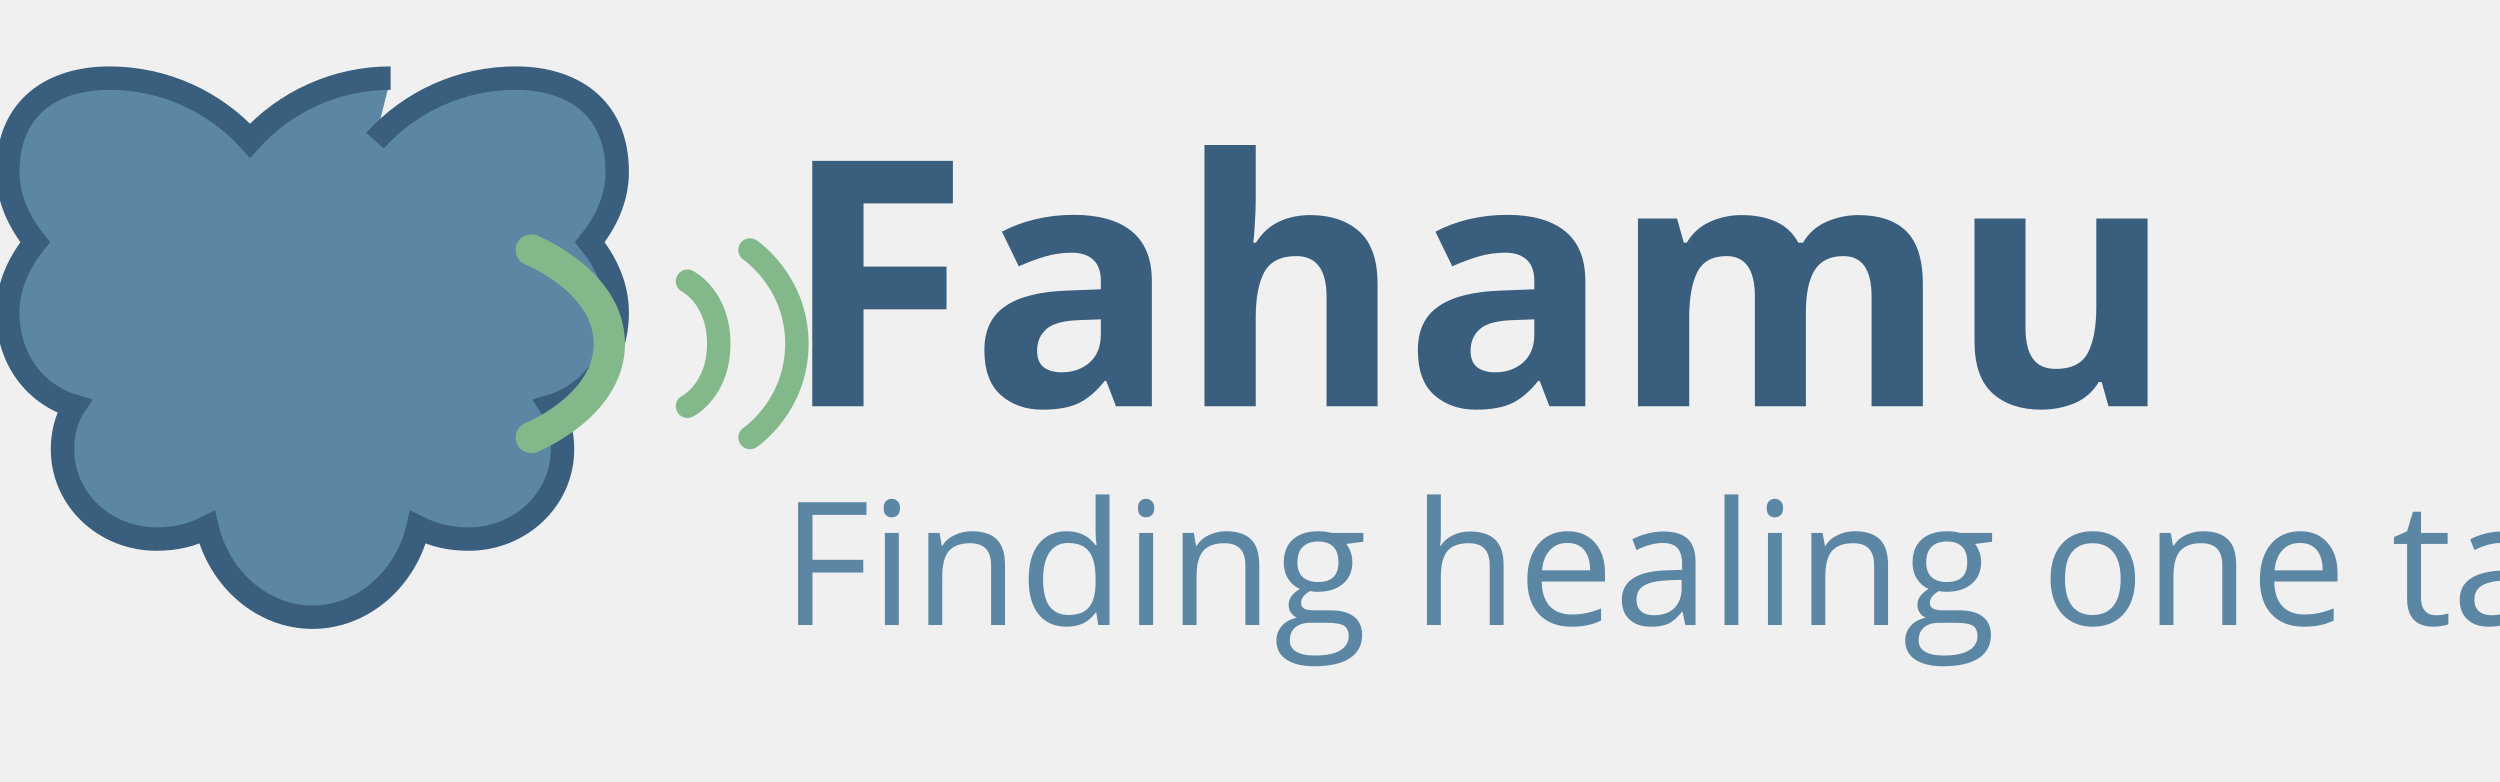
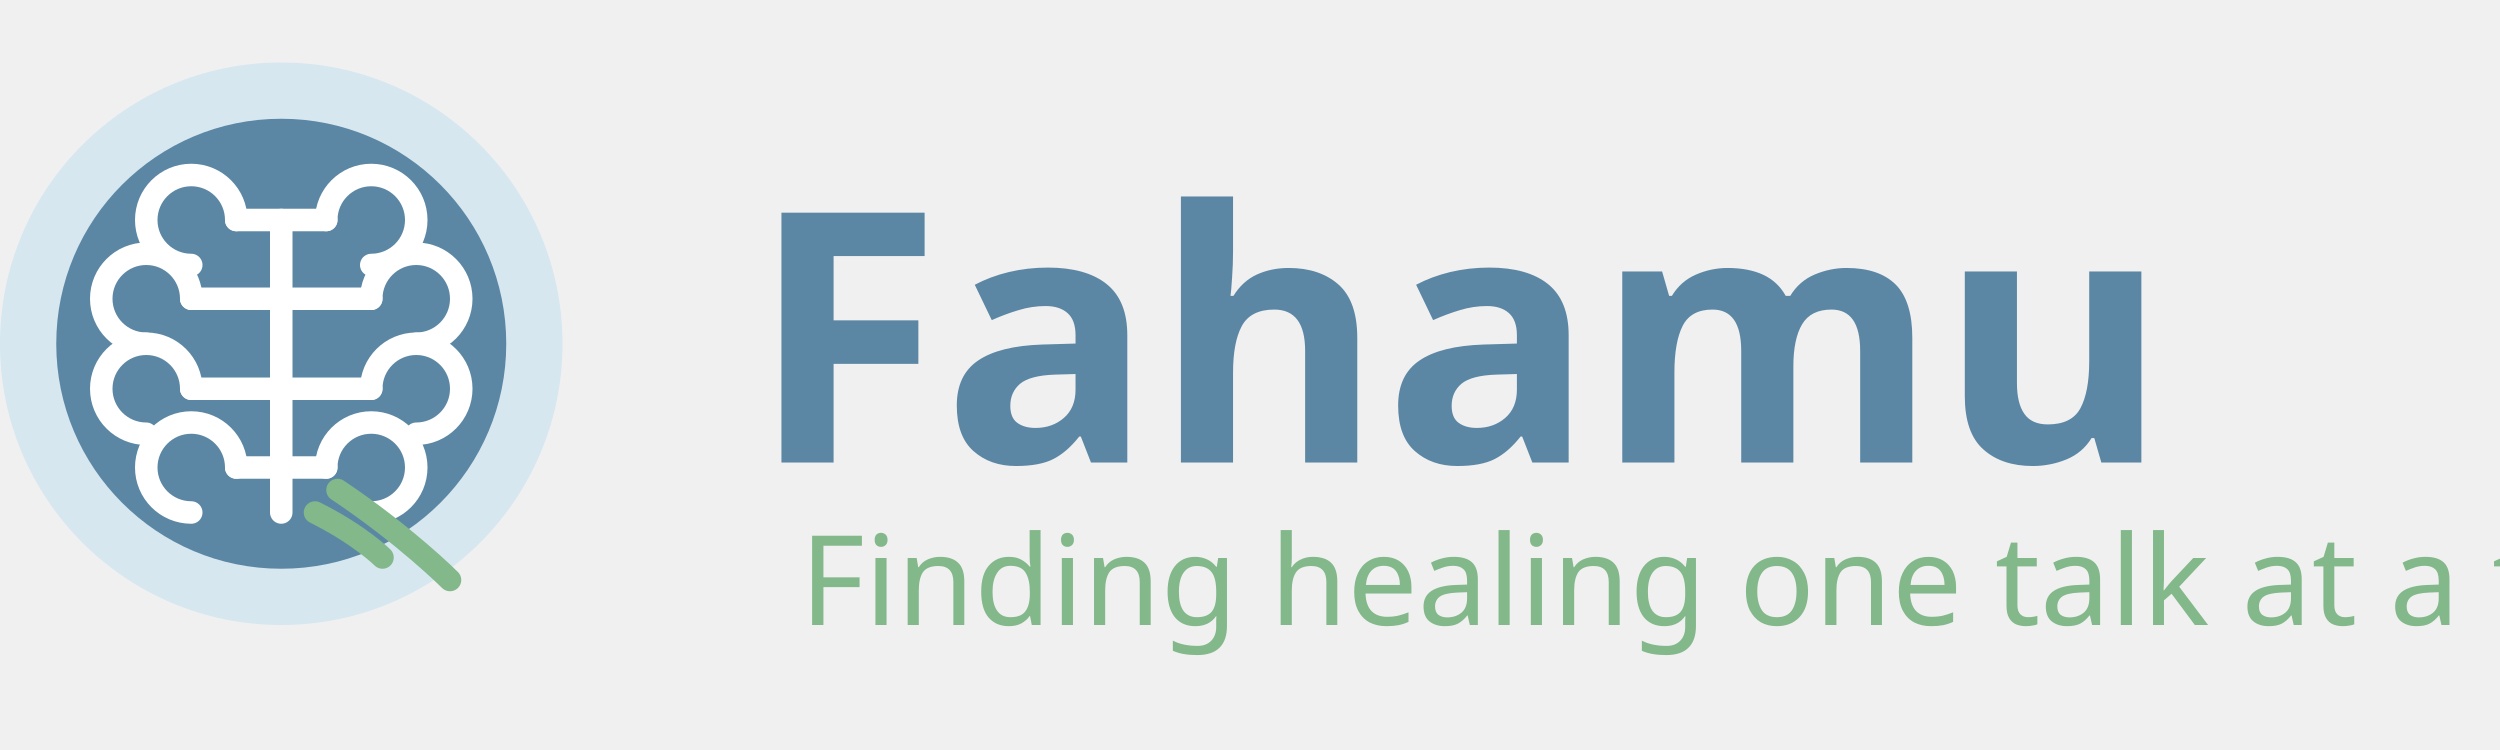
- <svg xmlns="http://www.w3.org/2000/svg" width="160" height="50" viewBox="0 0 160 50" fill="none">
-   <g id="brain">
-     <path d="M25 5C21.5 5 18.25 6.5 16 9C13.75 6.5 10.5 5 7 5C3.5 5 0.5 6.75 0.5 11C0.5 12.75 1.25 14.25 2.25 15.5C1.25 16.75 0.5 18.25 0.5 20C0.5 23 2.25 25.25 4.75 26C4.25 26.75 4 27.75 4 28.75C4 32 6.75 34.5 10 34.5C11.25 34.5 12.25 34.25 13.25 33.75C14 37 16.75 39.5 20 39.5C23.25 39.5 26 37 26.75 33.75C27.75 34.25 28.75 34.5 30 34.5C33.25 34.5 36 32 36 28.75C36 27.75 35.75 26.75 35.25 26C37.75 25.25 39.5 23 39.5 20C39.5 18.25 38.75 16.75 37.75 15.5C38.75 14.25 39.5 12.75 39.5 11C39.5 6.75 36.5 5 33 5C29.5 5 26.25 6.5 24 9" fill="#5b87a5" />
-     <path d="M25 5C21.5 5 18.25 6.5 16 9C13.75 6.5 10.5 5 7 5C3.5 5 0.5 6.75 0.5 11C0.5 12.75 1.25 14.25 2.25 15.5C1.25 16.75 0.5 18.25 0.5 20C0.5 23 2.25 25.25 4.75 26C4.25 26.75 4 27.75 4 28.75C4 32 6.75 34.5 10 34.5C11.25 34.5 12.25 34.25 13.25 33.75C14 37 16.75 39.5 20 39.5C23.25 39.5 26 37 26.75 33.75C27.75 34.25 28.75 34.5 30 34.5C33.25 34.5 36 32 36 28.75C36 27.75 35.75 26.75 35.25 26C37.75 25.25 39.5 23 39.5 20C39.5 18.25 38.75 16.75 37.75 15.5C38.75 14.25 39.5 12.75 39.5 11C39.5 6.75 36.5 5 33 5C29.5 5 26.25 6.5 24 9" stroke="#3a5e7e" stroke-width="1.5" />
+ <svg xmlns="http://www.w3.org/2000/svg" width="200" height="60" viewBox="0 0 200 60" fill="none">
+   <g transform="translate(0, 5) scale(0.9)">
+     <path d="M25 50C38.807 50 50 38.807 50 25C50 11.193 38.807 0 25 0C11.193 0 0 11.193 0 25C0 38.807 11.193 50 25 50Z" fill="#d6e7f0" />
+     <path d="M25 45C36.046 45 45 36.046 45 25C45 13.954 36.046 5 25 5C13.954 5 5 13.954 5 25C5 36.046 13.954 45 25 45Z" fill="#5b87a5" />
+     <path d="M33 18C35.209 18 37 16.209 37 14C37 11.791 35.209 10 33 10C30.791 10 29 11.791 29 14" stroke="white" stroke-width="2" stroke-linecap="round" />
+     <path d="M17 18C14.791 18 13 16.209 13 14C13 11.791 14.791 10 17 10C19.209 10 21 11.791 21 14" stroke="white" stroke-width="2" stroke-linecap="round" />
+     <path d="M13 25C10.791 25 9 23.209 9 21C9 18.791 10.791 17 13 17C15.209 17 17 18.791 17 21" stroke="white" stroke-width="2" stroke-linecap="round" />
+     <path d="M37 25C39.209 25 41 23.209 41 21C41 18.791 39.209 17 37 17C34.791 17 33 18.791 33 21" stroke="white" stroke-width="2" stroke-linecap="round" />
+     <path d="M13 33C10.791 33 9 31.209 9 29C9 26.791 10.791 25 13 25C15.209 25 17 26.791 17 29" stroke="white" stroke-width="2" stroke-linecap="round" />
+     <path d="M37 33C39.209 33 41 31.209 41 29C41 26.791 39.209 25 37 25C34.791 25 33 26.791 33 29" stroke="white" stroke-width="2" stroke-linecap="round" />
+     <path d="M17 40C14.791 40 13 38.209 13 36C13 33.791 14.791 32 17 32C19.209 32 21 33.791 21 36" stroke="white" stroke-width="2" stroke-linecap="round" />
+     <path d="M33 40C35.209 40 37 38.209 37 36C37 33.791 35.209 32 33 32C30.791 32 29 33.791 29 36" stroke="white" stroke-width="2" stroke-linecap="round" />
+     <path d="M25 14V40" stroke="white" stroke-width="2" stroke-linecap="round" />
+     <path d="M21 14H29" stroke="white" stroke-width="2" stroke-linecap="round" />
+     <path d="M17 21H33" stroke="white" stroke-width="2" stroke-linecap="round" />
+     <path d="M17 29H33" stroke="white" stroke-width="2" stroke-linecap="round" />
+     <path d="M21 36H29" stroke="white" stroke-width="2" stroke-linecap="round" />
+     <path d="M28 40C32 42 34 44 34 44" stroke="#82b88a" stroke-width="2" stroke-linecap="round" />
+     <path d="M30 38C36 42 40 46 40 46" stroke="#82b88a" stroke-width="2" stroke-linecap="round" />
  </g>
-   <path d="M34 16C34 16 39 18 39 22C39 26 34 28 34 28" stroke="#82b88a" stroke-width="2" stroke-linecap="round" />
-   <text x="50" y="26" font-family="Montserrat, sans-serif" font-weight="700" font-size="22" fill="#3a5e7e">Fahamu</text>
-   <text x="50" y="40" font-family="Open Sans, sans-serif" font-size="11" fill="#5b87a5">Finding healing one talk at a time</text>
-   <g id="sound-waves" stroke="#82b88a" stroke-width="1.5" stroke-linecap="round">
-     <path d="M44 18C44 18 46 19 46 22C46 25 44 26 44 26" />
-     <path d="M48 16C48 16 51 18 51 22C51 26 48 28 48 28" />
+   <g transform="translate(60, 37)">
+     <text font-family="Poppins, sans-serif" font-size="28" font-weight="600" fill="#5b87a5">
+       Fahamu
+     </text>
+   </g>
+   <g transform="translate(64, 50)">
+     <text font-family="Raleway, sans-serif" font-size="10" font-weight="400" fill="#82b88a">
+       Finding healing one talk at a time
+     </text>
  </g>
</svg>
